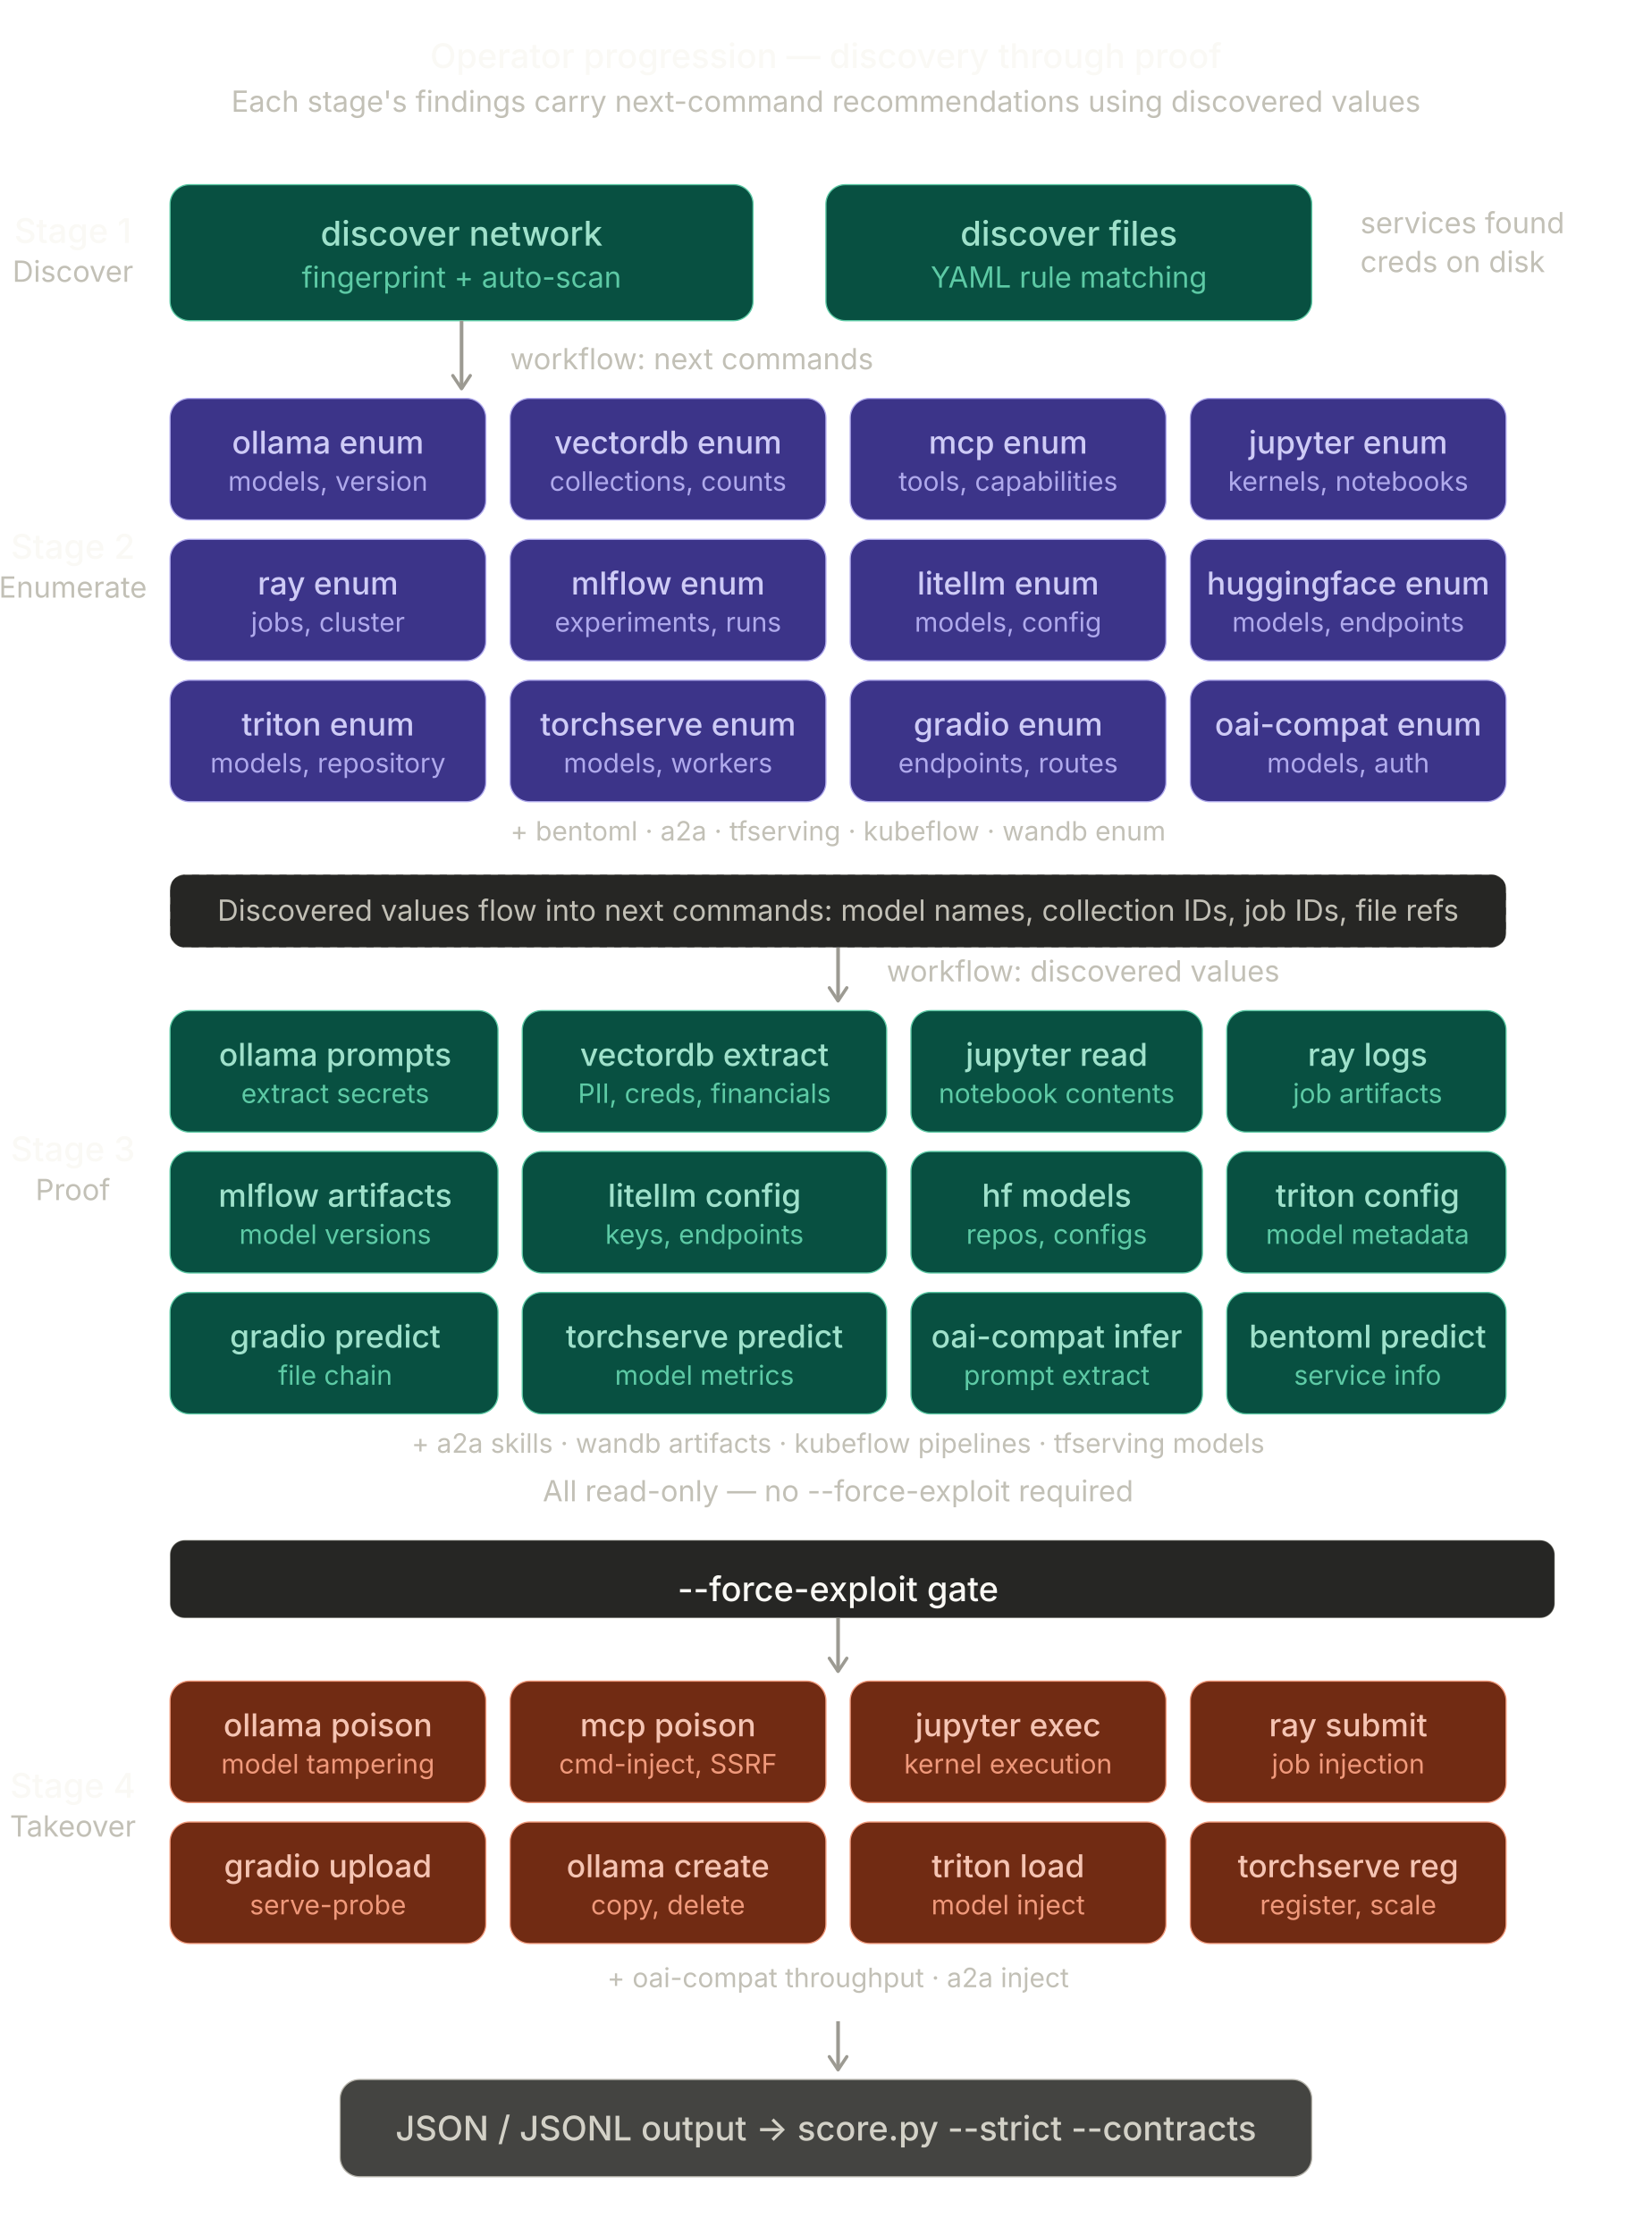
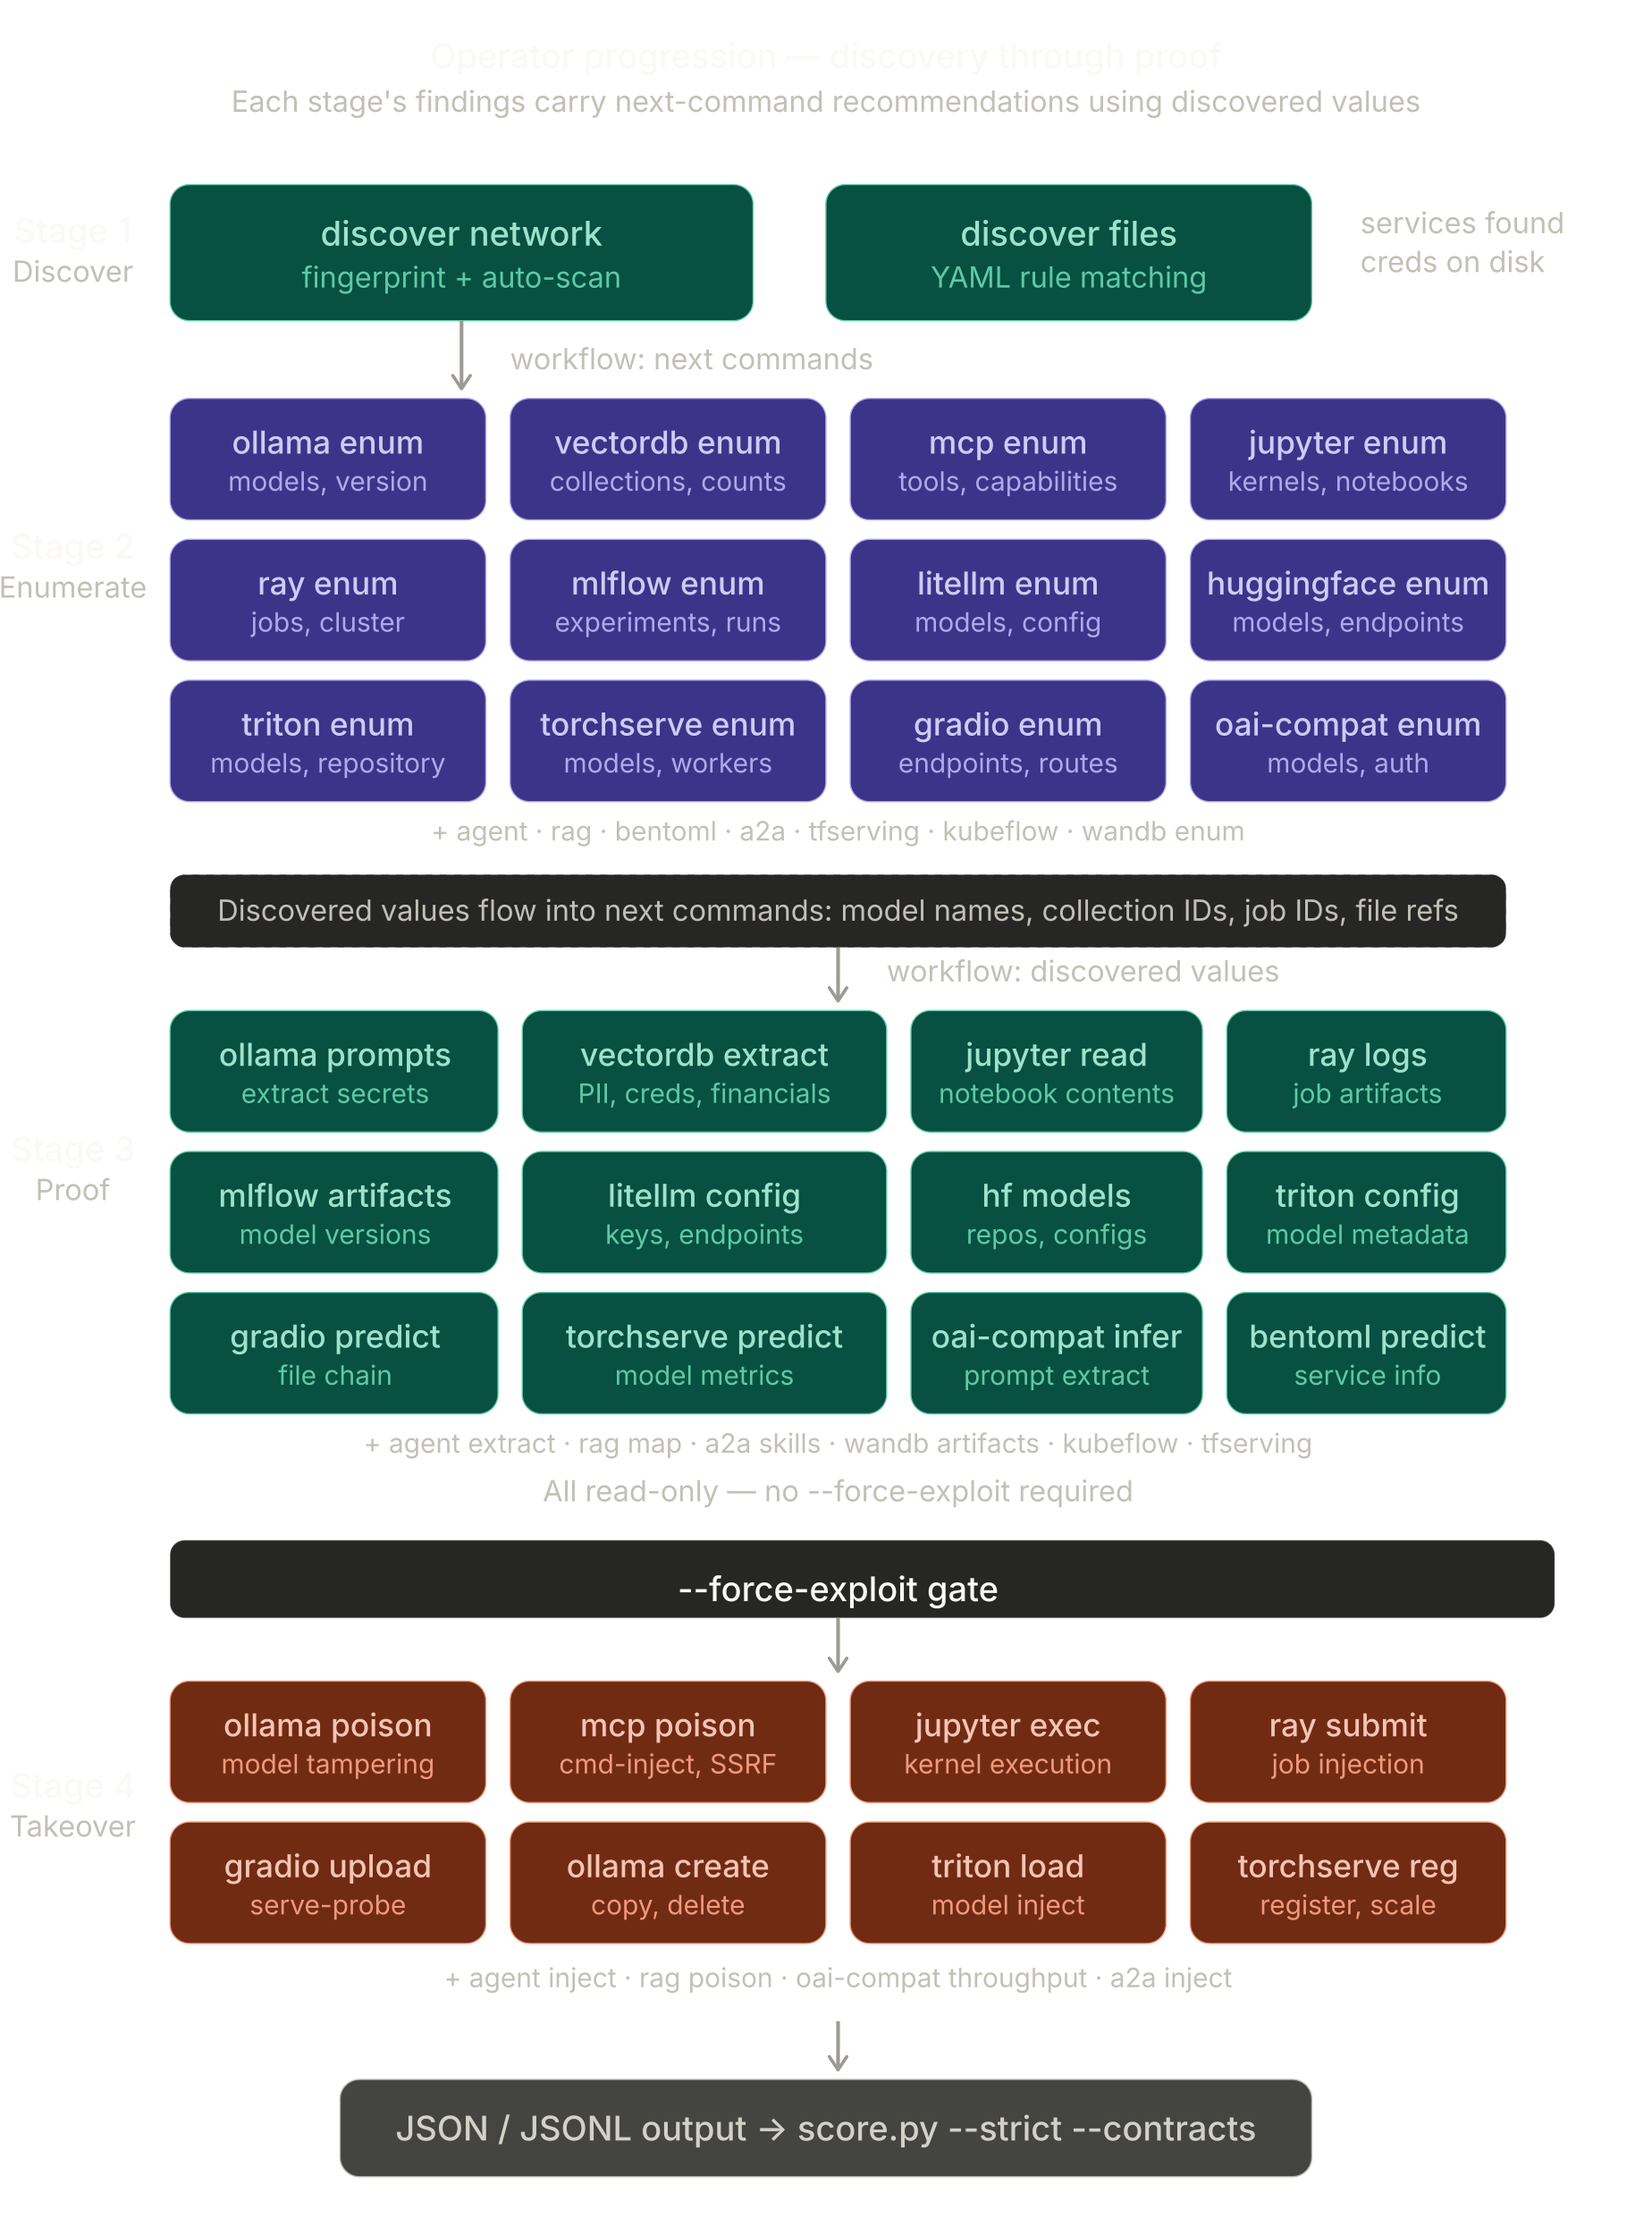
<svg xmlns="http://www.w3.org/2000/svg" width="100%" viewBox="0 0 680 920">
  <defs>
    <marker id="arrow" viewBox="0 0 10 10" refX="8" refY="5" markerWidth="6" markerHeight="6" orient="auto-start-reverse">
      <path d="M2 1L8 5L2 9" fill="none" stroke="context-stroke" stroke-width="1.5" stroke-linecap="round" stroke-linejoin="round" />
    </marker>
  </defs>
  <style>
  text { font-family: "Anthropic Sans", -apple-system, "system-ui", "Segoe UI", sans-serif; }
  .c { text-anchor: middle; dominant-baseline: central; }
  .cm { text-anchor: middle; }
  .arr { fill: none; stroke: rgb(156,154,146); stroke-width: 1.5px; }
</style>
  <text x="340" y="28" class="cm" fill="rgb(250,249,245)" font-size="14" font-weight="500">Operator progression — discovery through proof</text>
  <text x="340" y="46" class="cm" fill="rgb(194,192,182)" font-size="12">Each stage's findings carry next-command recommendations using discovered values</text>
  <text x="30" y="100" class="cm" fill="rgb(250,249,245)" font-size="14" font-weight="500">Stage 1</text>
  <text x="30" y="116" class="cm" fill="rgb(194,192,182)" font-size="12">Discover</text>
  <text x="30" y="230" class="cm" fill="rgb(250,249,245)" font-size="14" font-weight="500">Stage 2</text>
  <text x="30" y="246" class="cm" fill="rgb(194,192,182)" font-size="12">Enumerate</text>
  <text x="30" y="478" class="cm" fill="rgb(250,249,245)" font-size="14" font-weight="500">Stage 3</text>
  <text x="30" y="494" class="cm" fill="rgb(194,192,182)" font-size="12">Proof</text>
  <text x="30" y="740" class="cm" fill="rgb(250,249,245)" font-size="14" font-weight="500">Stage 4</text>
  <text x="30" y="756" class="cm" fill="rgb(194,192,182)" font-size="12">Takeover</text>
  <rect x="70" y="76" width="240" height="56" rx="8" fill="rgb(8,80,65)" stroke="rgb(93,202,165)" stroke-width="0.5" />
  <text x="190" y="96" class="c" fill="rgb(159,225,203)" font-size="14" font-weight="500">discover network</text>
  <text x="190" y="114" class="c" fill="rgb(93,202,165)" font-size="12">fingerprint + auto-scan</text>
  <rect x="340" y="76" width="200" height="56" rx="8" fill="rgb(8,80,65)" stroke="rgb(93,202,165)" stroke-width="0.5" />
  <text x="440" y="96" class="c" fill="rgb(159,225,203)" font-size="14" font-weight="500">discover files</text>
  <text x="440" y="114" class="c" fill="rgb(93,202,165)" font-size="12">YAML rule matching</text>
  <text x="560" y="96" fill="rgb(194,192,182)" font-size="12">services found</text>
  <text x="560" y="112" fill="rgb(194,192,182)" font-size="12">creds on disk</text>
  <path d="M190 132 L190 160" fill="none" class="arr" marker-end="url(#arrow)" />
  <text x="210" y="152" fill="rgb(194,192,182)" font-size="12">workflow: next commands</text>
  <rect x="70" y="164" width="130" height="50" rx="8" fill="rgb(60,52,137)" stroke="rgb(175,169,236)" stroke-width="0.5" />
  <text x="135" y="182" class="c" fill="rgb(206,203,246)" font-size="13" font-weight="500">ollama enum</text>
  <text x="135" y="198" class="c" fill="rgb(175,169,236)" font-size="11">models, version</text>
  <rect x="210" y="164" width="130" height="50" rx="8" fill="rgb(60,52,137)" stroke="rgb(175,169,236)" stroke-width="0.5" />
  <text x="275" y="182" class="c" fill="rgb(206,203,246)" font-size="13" font-weight="500">vectordb enum</text>
  <text x="275" y="198" class="c" fill="rgb(175,169,236)" font-size="11">collections, counts</text>
  <rect x="350" y="164" width="130" height="50" rx="8" fill="rgb(60,52,137)" stroke="rgb(175,169,236)" stroke-width="0.5" />
  <text x="415" y="182" class="c" fill="rgb(206,203,246)" font-size="13" font-weight="500">mcp enum</text>
  <text x="415" y="198" class="c" fill="rgb(175,169,236)" font-size="11">tools, capabilities</text>
  <rect x="490" y="164" width="130" height="50" rx="8" fill="rgb(60,52,137)" stroke="rgb(175,169,236)" stroke-width="0.5" />
  <text x="555" y="182" class="c" fill="rgb(206,203,246)" font-size="13" font-weight="500">jupyter enum</text>
  <text x="555" y="198" class="c" fill="rgb(175,169,236)" font-size="11">kernels, notebooks</text>
  <rect x="70" y="222" width="130" height="50" rx="8" fill="rgb(60,52,137)" stroke="rgb(175,169,236)" stroke-width="0.5" />
  <text x="135" y="240" class="c" fill="rgb(206,203,246)" font-size="13" font-weight="500">ray enum</text>
  <text x="135" y="256" class="c" fill="rgb(175,169,236)" font-size="11">jobs, cluster</text>
  <rect x="210" y="222" width="130" height="50" rx="8" fill="rgb(60,52,137)" stroke="rgb(175,169,236)" stroke-width="0.5" />
  <text x="275" y="240" class="c" fill="rgb(206,203,246)" font-size="13" font-weight="500">mlflow enum</text>
  <text x="275" y="256" class="c" fill="rgb(175,169,236)" font-size="11">experiments, runs</text>
  <rect x="350" y="222" width="130" height="50" rx="8" fill="rgb(60,52,137)" stroke="rgb(175,169,236)" stroke-width="0.5" />
  <text x="415" y="240" class="c" fill="rgb(206,203,246)" font-size="13" font-weight="500">litellm enum</text>
  <text x="415" y="256" class="c" fill="rgb(175,169,236)" font-size="11">models, config</text>
  <rect x="490" y="222" width="130" height="50" rx="8" fill="rgb(60,52,137)" stroke="rgb(175,169,236)" stroke-width="0.5" />
  <text x="555" y="240" class="c" fill="rgb(206,203,246)" font-size="13" font-weight="500">huggingface enum</text>
  <text x="555" y="256" class="c" fill="rgb(175,169,236)" font-size="11">models, endpoints</text>
  <rect x="70" y="280" width="130" height="50" rx="8" fill="rgb(60,52,137)" stroke="rgb(175,169,236)" stroke-width="0.5" />
  <text x="135" y="298" class="c" fill="rgb(206,203,246)" font-size="13" font-weight="500">triton enum</text>
  <text x="135" y="314" class="c" fill="rgb(175,169,236)" font-size="11">models, repository</text>
  <rect x="210" y="280" width="130" height="50" rx="8" fill="rgb(60,52,137)" stroke="rgb(175,169,236)" stroke-width="0.5" />
  <text x="275" y="298" class="c" fill="rgb(206,203,246)" font-size="13" font-weight="500">torchserve enum</text>
  <text x="275" y="314" class="c" fill="rgb(175,169,236)" font-size="11">models, workers</text>
  <rect x="350" y="280" width="130" height="50" rx="8" fill="rgb(60,52,137)" stroke="rgb(175,169,236)" stroke-width="0.5" />
  <text x="415" y="298" class="c" fill="rgb(206,203,246)" font-size="13" font-weight="500">gradio enum</text>
  <text x="415" y="314" class="c" fill="rgb(175,169,236)" font-size="11">endpoints, routes</text>
  <rect x="490" y="280" width="130" height="50" rx="8" fill="rgb(60,52,137)" stroke="rgb(175,169,236)" stroke-width="0.5" />
  <text x="555" y="298" class="c" fill="rgb(206,203,246)" font-size="13" font-weight="500">oai-compat enum</text>
  <text x="555" y="314" class="c" fill="rgb(175,169,236)" font-size="11">models, auth</text>
-   <text x="345" y="346" class="cm" fill="rgb(194,192,182)" font-size="11">+ bentoml · a2a · tfserving · kubeflow · wandb enum</text>
+   <text x="345" y="346" class="cm" fill="rgb(194,192,182)" font-size="11">+ agent · rag · bentoml · a2a · tfserving · kubeflow · wandb enum</text>
  <rect x="70" y="360" width="550" height="30" rx="6" fill="rgb(38,38,36)" stroke="rgba(222,220,209,0.3)" stroke-width="0.5" stroke-dasharray="3 3" />
  <text x="345" y="379" class="cm" fill="rgb(194,192,182)" font-size="12">Discovered values flow into next commands: model names, collection IDs, job IDs, file refs</text>
  <path d="M345 390 L345 412" fill="none" class="arr" marker-end="url(#arrow)" />
  <text x="365" y="404" fill="rgb(194,192,182)" font-size="12">workflow: discovered values</text>
  <rect x="70" y="416" width="135" height="50" rx="8" fill="rgb(8,80,65)" stroke="rgb(93,202,165)" stroke-width="0.5" />
  <text x="138" y="434" class="c" fill="rgb(159,225,203)" font-size="13" font-weight="500">ollama prompts</text>
  <text x="138" y="450" class="c" fill="rgb(93,202,165)" font-size="11">extract secrets</text>
  <rect x="215" y="416" width="150" height="50" rx="8" fill="rgb(8,80,65)" stroke="rgb(93,202,165)" stroke-width="0.5" />
  <text x="290" y="434" class="c" fill="rgb(159,225,203)" font-size="13" font-weight="500">vectordb extract</text>
  <text x="290" y="450" class="c" fill="rgb(93,202,165)" font-size="11">PII, creds, financials</text>
  <rect x="375" y="416" width="120" height="50" rx="8" fill="rgb(8,80,65)" stroke="rgb(93,202,165)" stroke-width="0.5" />
  <text x="435" y="434" class="c" fill="rgb(159,225,203)" font-size="13" font-weight="500">jupyter read</text>
  <text x="435" y="450" class="c" fill="rgb(93,202,165)" font-size="11">notebook contents</text>
  <rect x="505" y="416" width="115" height="50" rx="8" fill="rgb(8,80,65)" stroke="rgb(93,202,165)" stroke-width="0.5" />
  <text x="563" y="434" class="c" fill="rgb(159,225,203)" font-size="13" font-weight="500">ray logs</text>
  <text x="563" y="450" class="c" fill="rgb(93,202,165)" font-size="11">job artifacts</text>
  <rect x="70" y="474" width="135" height="50" rx="8" fill="rgb(8,80,65)" stroke="rgb(93,202,165)" stroke-width="0.5" />
  <text x="138" y="492" class="c" fill="rgb(159,225,203)" font-size="13" font-weight="500">mlflow artifacts</text>
  <text x="138" y="508" class="c" fill="rgb(93,202,165)" font-size="11">model versions</text>
  <rect x="215" y="474" width="150" height="50" rx="8" fill="rgb(8,80,65)" stroke="rgb(93,202,165)" stroke-width="0.5" />
  <text x="290" y="492" class="c" fill="rgb(159,225,203)" font-size="13" font-weight="500">litellm config</text>
  <text x="290" y="508" class="c" fill="rgb(93,202,165)" font-size="11">keys, endpoints</text>
  <rect x="375" y="474" width="120" height="50" rx="8" fill="rgb(8,80,65)" stroke="rgb(93,202,165)" stroke-width="0.5" />
  <text x="435" y="492" class="c" fill="rgb(159,225,203)" font-size="13" font-weight="500">hf models</text>
  <text x="435" y="508" class="c" fill="rgb(93,202,165)" font-size="11">repos, configs</text>
  <rect x="505" y="474" width="115" height="50" rx="8" fill="rgb(8,80,65)" stroke="rgb(93,202,165)" stroke-width="0.5" />
  <text x="563" y="492" class="c" fill="rgb(159,225,203)" font-size="13" font-weight="500">triton config</text>
  <text x="563" y="508" class="c" fill="rgb(93,202,165)" font-size="11">model metadata</text>
  <rect x="70" y="532" width="135" height="50" rx="8" fill="rgb(8,80,65)" stroke="rgb(93,202,165)" stroke-width="0.5" />
  <text x="138" y="550" class="c" fill="rgb(159,225,203)" font-size="13" font-weight="500">gradio predict</text>
  <text x="138" y="566" class="c" fill="rgb(93,202,165)" font-size="11">file chain</text>
  <rect x="215" y="532" width="150" height="50" rx="8" fill="rgb(8,80,65)" stroke="rgb(93,202,165)" stroke-width="0.5" />
  <text x="290" y="550" class="c" fill="rgb(159,225,203)" font-size="13" font-weight="500">torchserve predict</text>
  <text x="290" y="566" class="c" fill="rgb(93,202,165)" font-size="11">model metrics</text>
  <rect x="375" y="532" width="120" height="50" rx="8" fill="rgb(8,80,65)" stroke="rgb(93,202,165)" stroke-width="0.5" />
  <text x="435" y="550" class="c" fill="rgb(159,225,203)" font-size="13" font-weight="500">oai-compat infer</text>
  <text x="435" y="566" class="c" fill="rgb(93,202,165)" font-size="11">prompt extract</text>
  <rect x="505" y="532" width="115" height="50" rx="8" fill="rgb(8,80,65)" stroke="rgb(93,202,165)" stroke-width="0.5" />
  <text x="563" y="550" class="c" fill="rgb(159,225,203)" font-size="13" font-weight="500">bentoml predict</text>
  <text x="563" y="566" class="c" fill="rgb(93,202,165)" font-size="11">service info</text>
-   <text x="345" y="598" class="cm" fill="rgb(194,192,182)" font-size="11">+ a2a skills · wandb artifacts · kubeflow pipelines · tfserving models</text>
+   <text x="345" y="598" class="cm" fill="rgb(194,192,182)" font-size="11">+ agent extract · rag map · a2a skills · wandb artifacts · kubeflow · tfserving</text>
  <text x="345" y="618" class="cm" fill="rgb(194,192,182)" font-size="12">All read-only — no --force-exploit required</text>
  <rect x="70" y="634" width="570" height="32" rx="6" fill="rgb(38,38,36)" stroke="rgba(222,220,209,0.3)" stroke-width="0.5" />
  <text x="345" y="654" class="c" fill="rgb(250,249,245)" font-size="14" font-weight="500">--force-exploit gate</text>
  <path d="M345 666 L345 688" fill="none" class="arr" marker-end="url(#arrow)" />
  <rect x="70" y="692" width="130" height="50" rx="8" fill="rgb(113,43,19)" stroke="rgb(240,153,123)" stroke-width="0.5" />
  <text x="135" y="710" class="c" fill="rgb(245,196,179)" font-size="13" font-weight="500">ollama poison</text>
  <text x="135" y="726" class="c" fill="rgb(240,153,123)" font-size="11">model tampering</text>
  <rect x="210" y="692" width="130" height="50" rx="8" fill="rgb(113,43,19)" stroke="rgb(240,153,123)" stroke-width="0.5" />
  <text x="275" y="710" class="c" fill="rgb(245,196,179)" font-size="13" font-weight="500">mcp poison</text>
  <text x="275" y="726" class="c" fill="rgb(240,153,123)" font-size="11">cmd-inject, SSRF</text>
  <rect x="350" y="692" width="130" height="50" rx="8" fill="rgb(113,43,19)" stroke="rgb(240,153,123)" stroke-width="0.5" />
  <text x="415" y="710" class="c" fill="rgb(245,196,179)" font-size="13" font-weight="500">jupyter exec</text>
  <text x="415" y="726" class="c" fill="rgb(240,153,123)" font-size="11">kernel execution</text>
  <rect x="490" y="692" width="130" height="50" rx="8" fill="rgb(113,43,19)" stroke="rgb(240,153,123)" stroke-width="0.5" />
  <text x="555" y="710" class="c" fill="rgb(245,196,179)" font-size="13" font-weight="500">ray submit</text>
  <text x="555" y="726" class="c" fill="rgb(240,153,123)" font-size="11">job injection</text>
  <rect x="70" y="750" width="130" height="50" rx="8" fill="rgb(113,43,19)" stroke="rgb(240,153,123)" stroke-width="0.5" />
  <text x="135" y="768" class="c" fill="rgb(245,196,179)" font-size="13" font-weight="500">gradio upload</text>
  <text x="135" y="784" class="c" fill="rgb(240,153,123)" font-size="11">serve-probe</text>
  <rect x="210" y="750" width="130" height="50" rx="8" fill="rgb(113,43,19)" stroke="rgb(240,153,123)" stroke-width="0.5" />
  <text x="275" y="768" class="c" fill="rgb(245,196,179)" font-size="13" font-weight="500">ollama create</text>
  <text x="275" y="784" class="c" fill="rgb(240,153,123)" font-size="11">copy, delete</text>
  <rect x="350" y="750" width="130" height="50" rx="8" fill="rgb(113,43,19)" stroke="rgb(240,153,123)" stroke-width="0.5" />
  <text x="415" y="768" class="c" fill="rgb(245,196,179)" font-size="13" font-weight="500">triton load</text>
  <text x="415" y="784" class="c" fill="rgb(240,153,123)" font-size="11">model inject</text>
  <rect x="490" y="750" width="130" height="50" rx="8" fill="rgb(113,43,19)" stroke="rgb(240,153,123)" stroke-width="0.5" />
  <text x="555" y="768" class="c" fill="rgb(245,196,179)" font-size="13" font-weight="500">torchserve reg</text>
  <text x="555" y="784" class="c" fill="rgb(240,153,123)" font-size="11">register, scale</text>
-   <text x="345" y="818" class="cm" fill="rgb(194,192,182)" font-size="11">+ oai-compat throughput · a2a inject</text>
+   <text x="345" y="818" class="cm" fill="rgb(194,192,182)" font-size="11">+ agent inject · rag poison · oai-compat throughput · a2a inject</text>
  <path d="M345 832 L345 852" fill="none" class="arr" marker-end="url(#arrow)" />
  <rect x="140" y="856" width="400" height="40" rx="8" fill="rgb(68,68,65)" stroke="rgb(180,178,169)" stroke-width="0.5" />
  <text x="340" y="876" class="c" fill="rgb(211,209,199)" font-size="14" font-weight="500">JSON / JSONL output → score.py --strict --contracts</text>
</svg>
